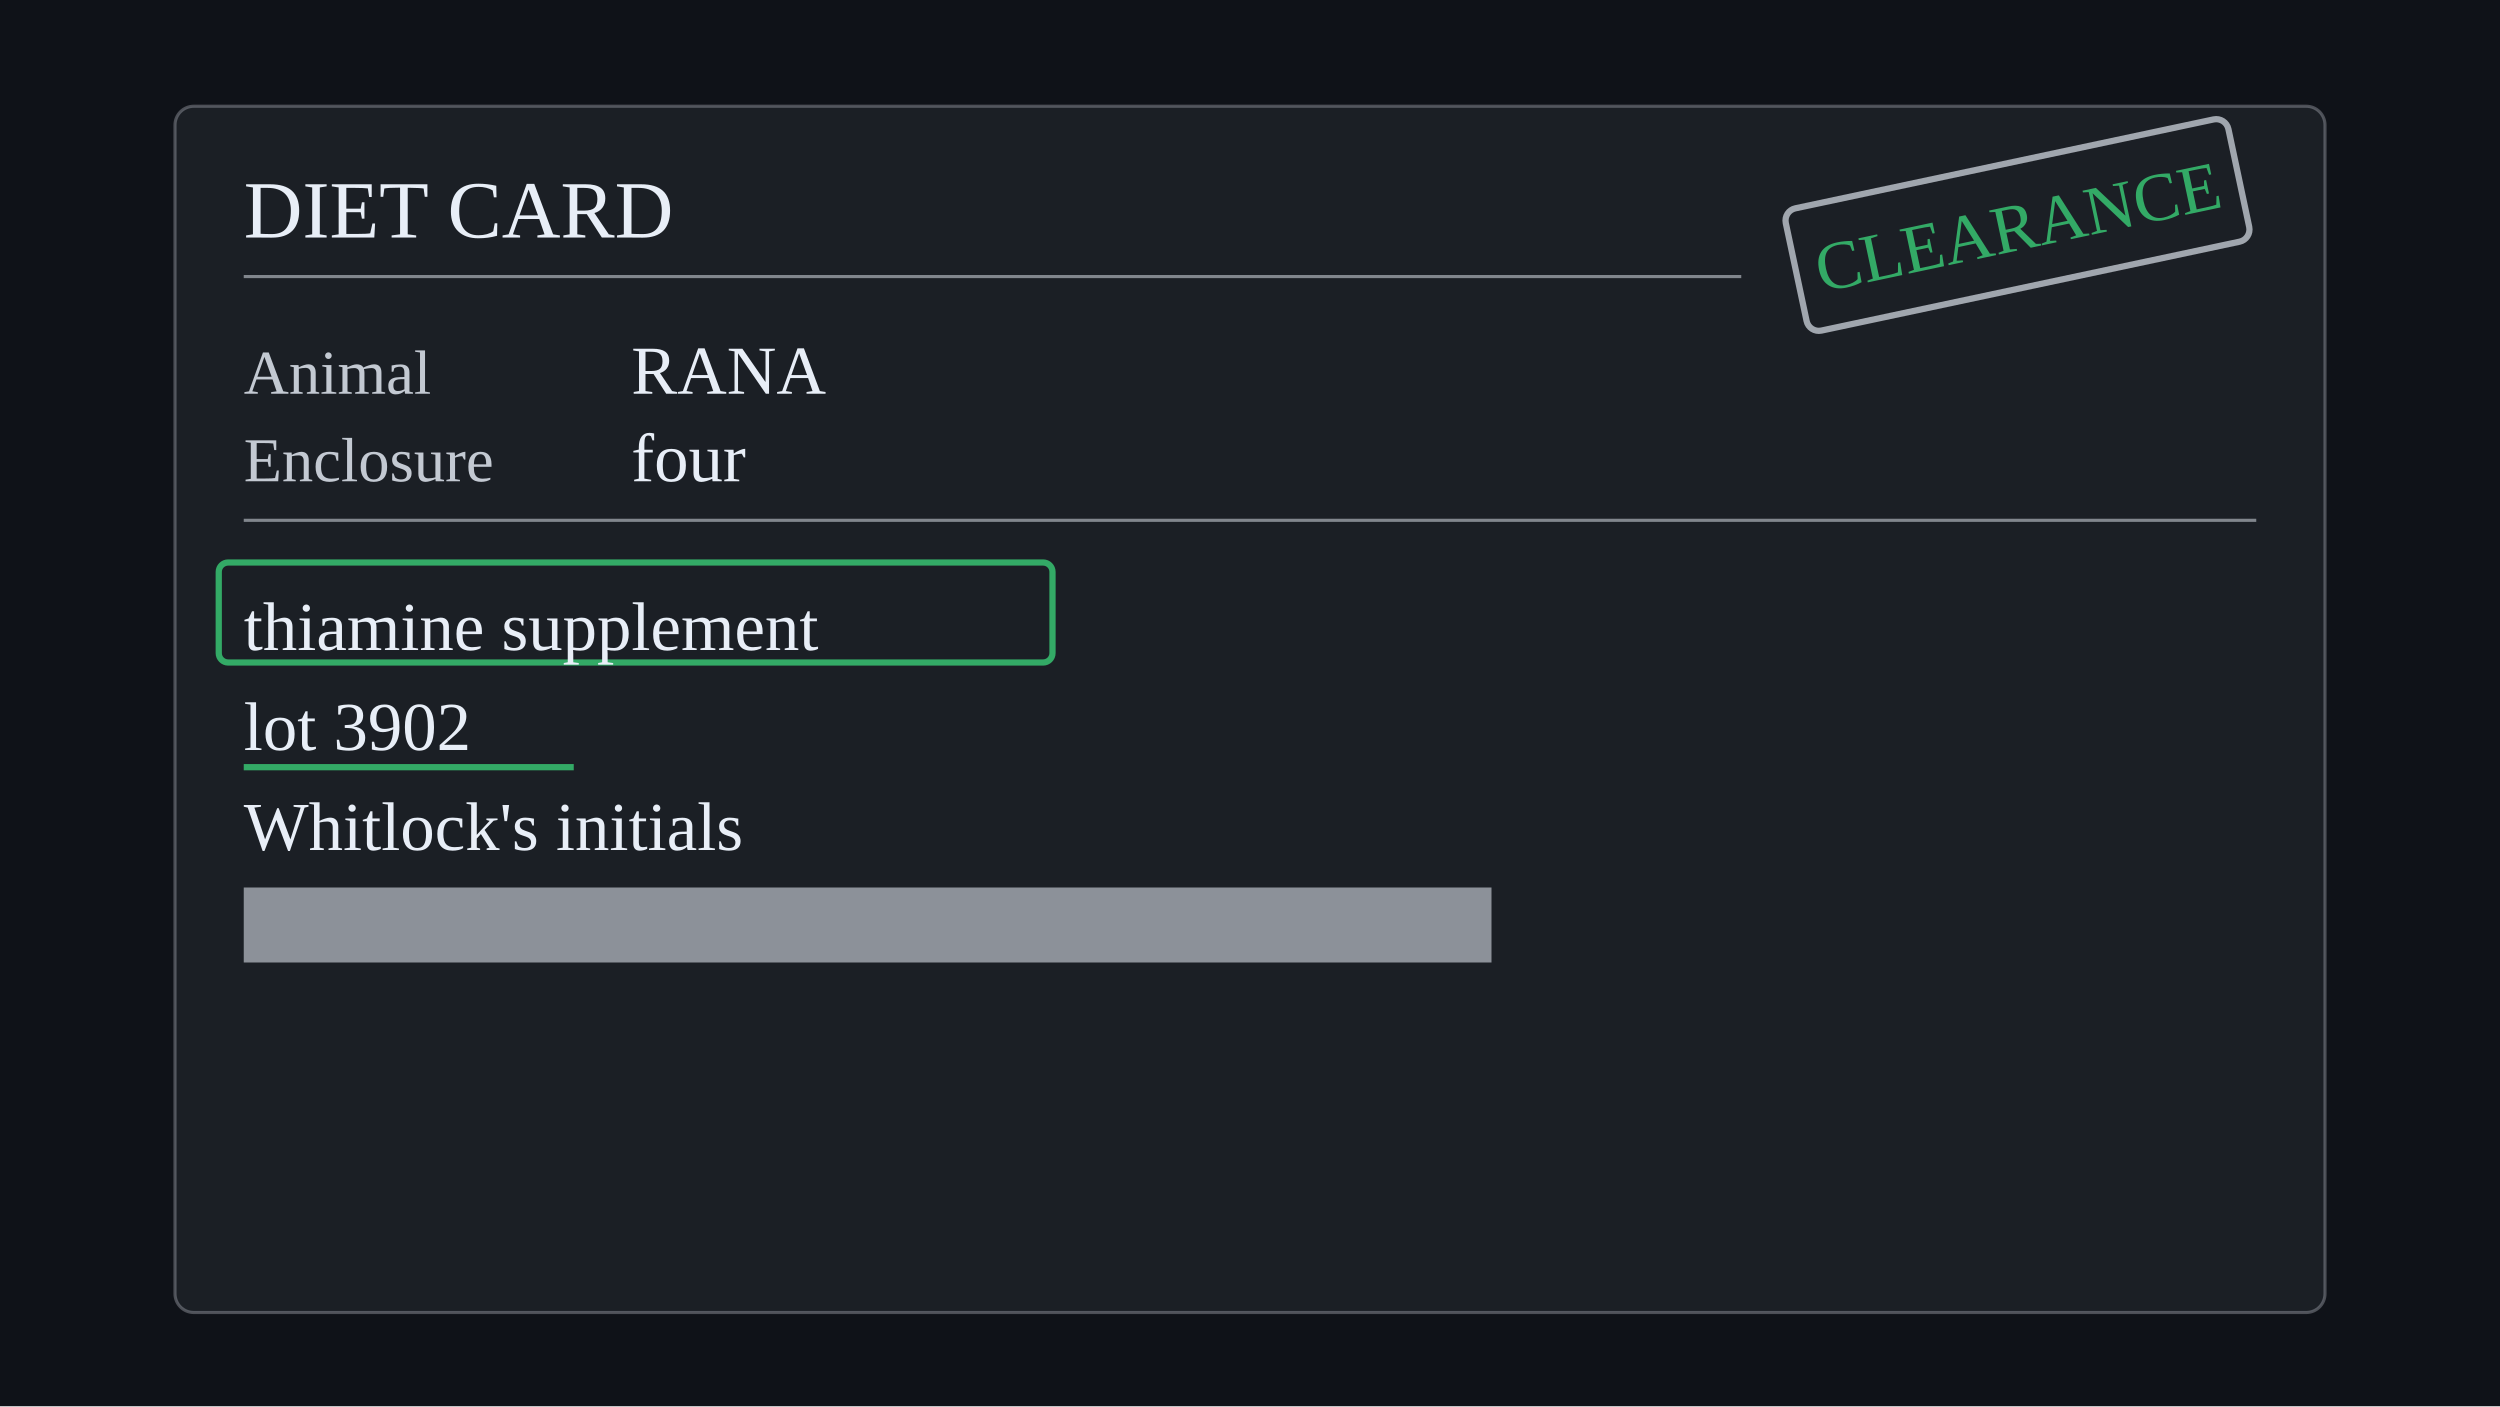
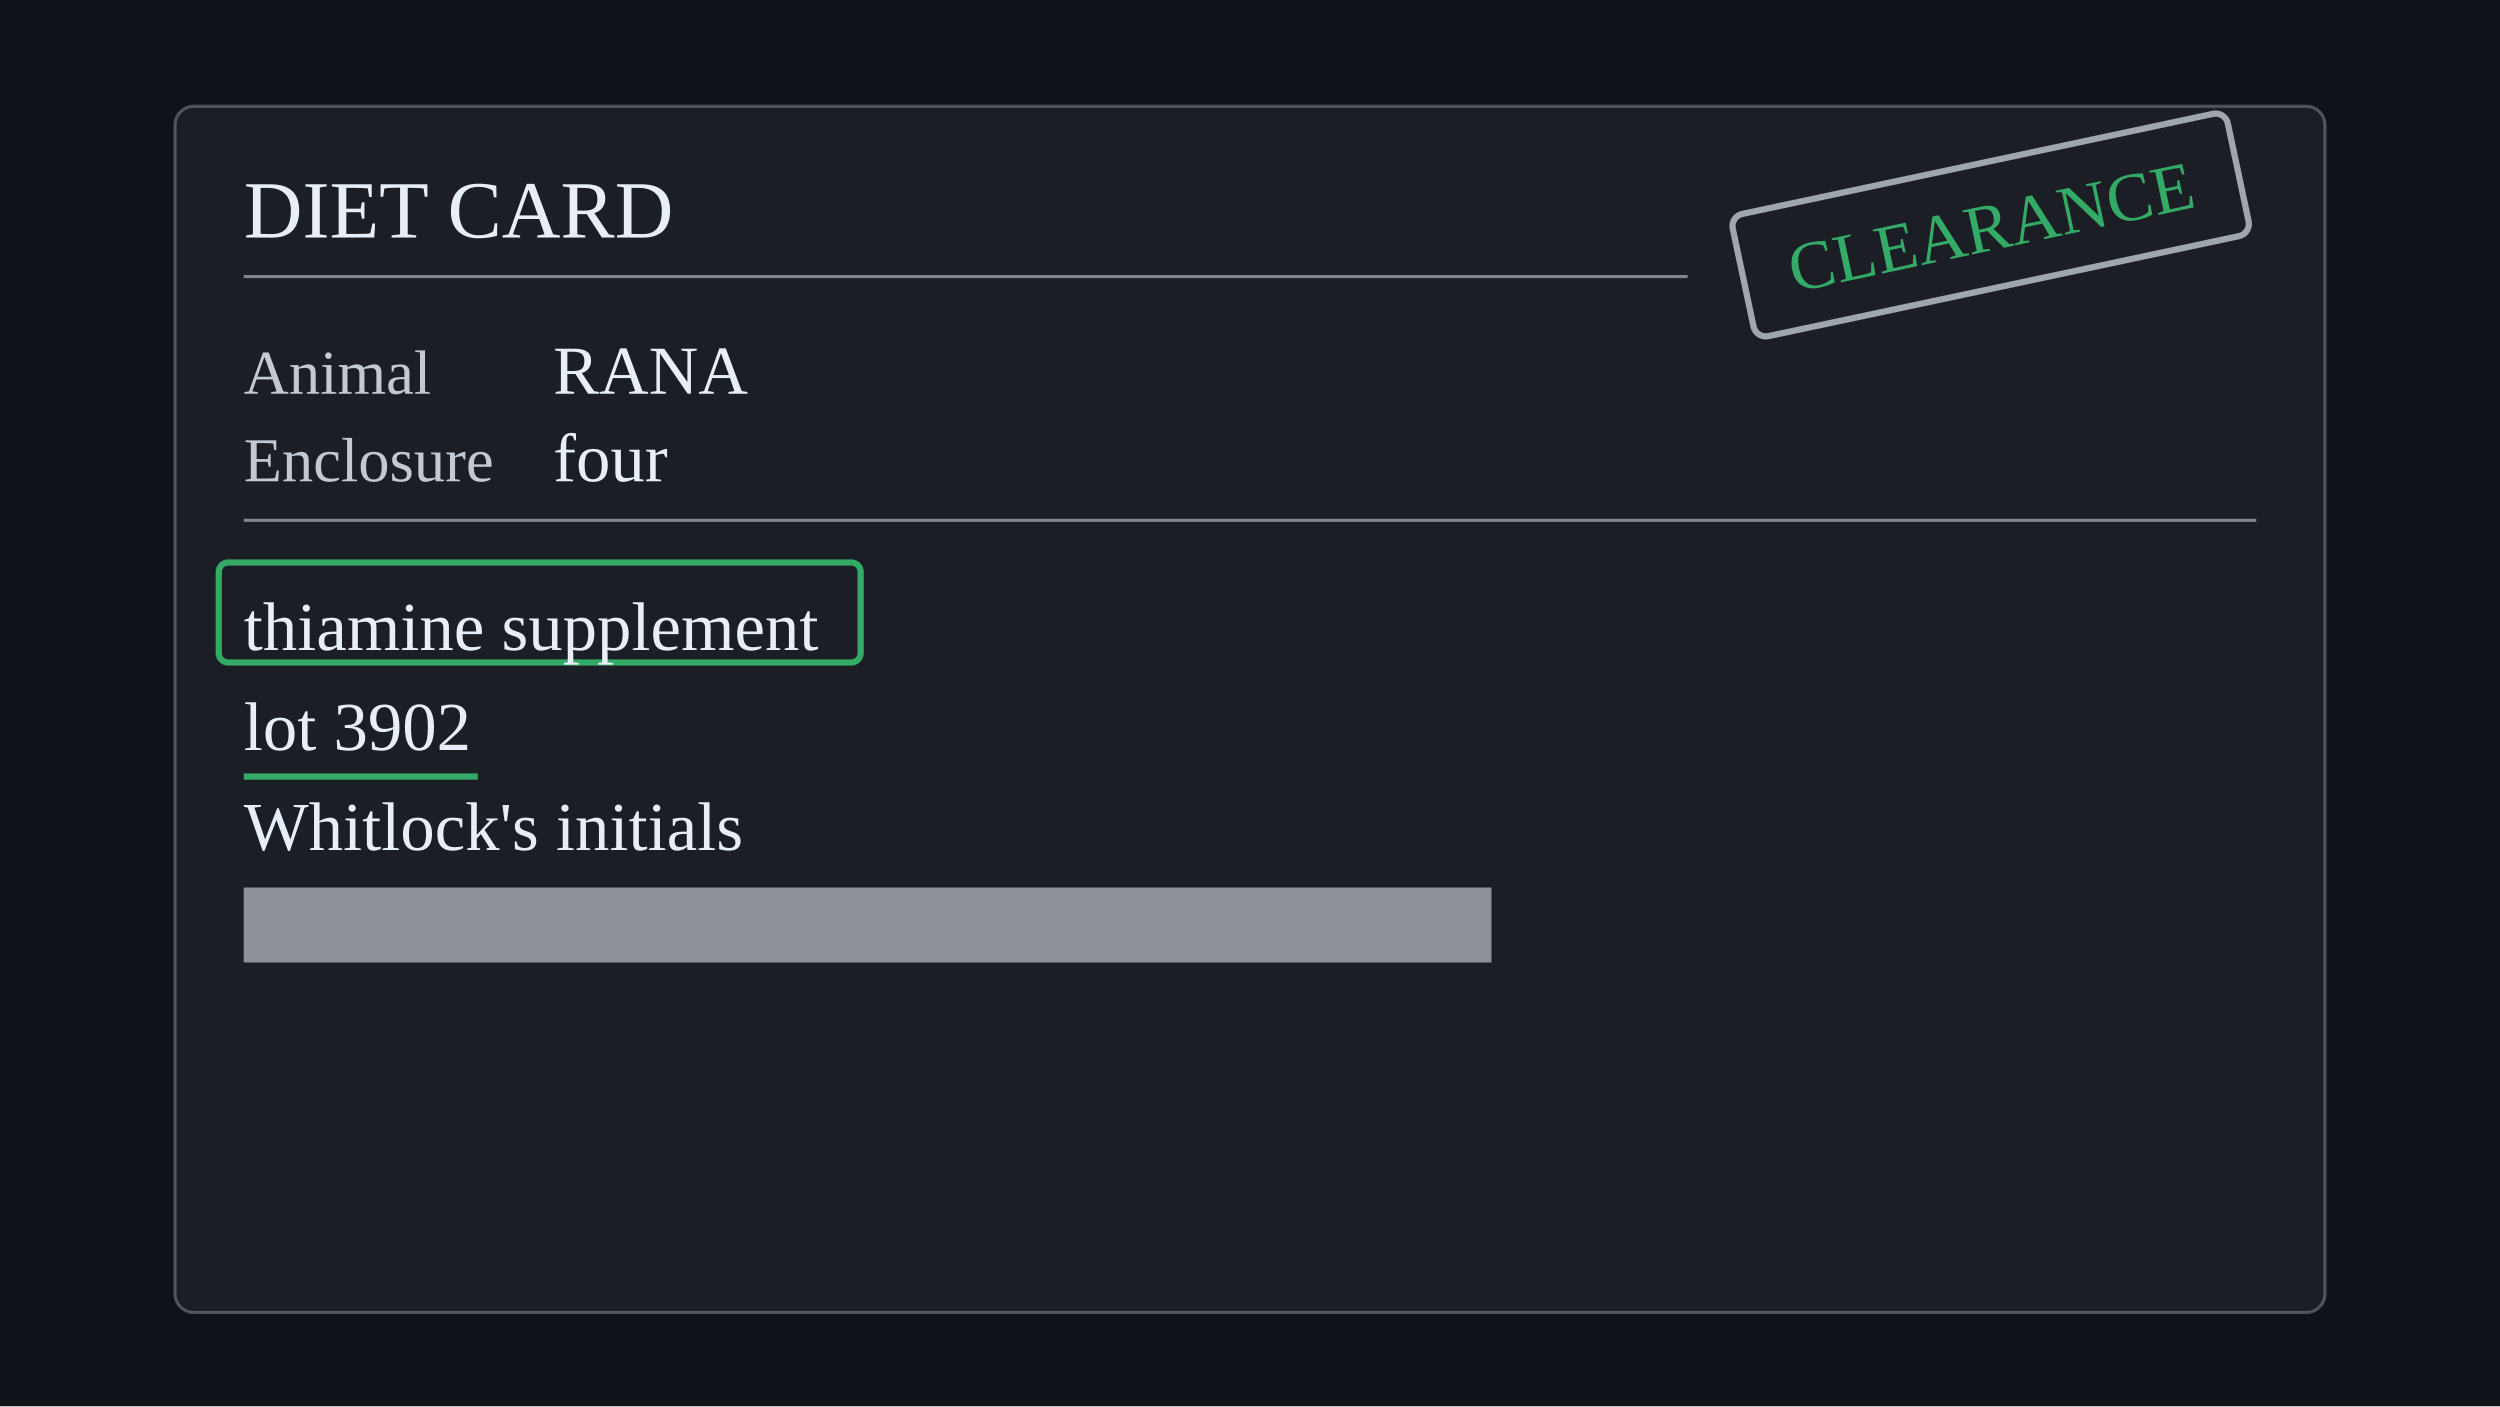
- <svg xmlns="http://www.w3.org/2000/svg" width="800" height="450" viewBox="0 0 800 450" role="img">
+ <svg xmlns="http://www.w3.org/2000/svg" width="800" height="450" viewBox="0 0 800 450" font-family="'Times New Roman', Times, 'Liberation Serif', serif" role="img">
  <rect x="0" y="0" width="800" height="450" fill="#0f1218" />
  <rect x="56" y="34" width="688" height="386" fill="rgba(232,238,247,0.06)" stroke="rgba(232,238,247,0.28)" stroke-width="1" rx="6" />
  <text x="78" y="76" font-size="26" fill="#e8eef7">DIET CARD</text>
-   <line x1="78" y1="88.5" x2="557.2" y2="88.5" stroke="rgba(232,238,247,0.5)" stroke-width="1" />
+   <line x1="78" y1="88.5" x2="540.04" y2="88.5" stroke="rgba(232,238,247,0.5)" stroke-width="1" />
  <text x="78" y="126" font-size="20" fill="#e8eef7" fill-opacity="0.82">Animal</text>
-   <text x="202" y="126" font-size="22" fill="#e8eef7">RANA</text>
+   <text x="177" y="126" font-size="22" fill="#e8eef7">RANA</text>
  <text x="78" y="154" font-size="20" fill="#e8eef7" fill-opacity="0.82">Enclosure</text>
-   <text x="202" y="154" font-size="22" fill="#e8eef7">four</text>
+   <text x="177" y="154" font-size="22" fill="#e8eef7">four</text>
  <line x1="78" y1="166.5" x2="722" y2="166.5" stroke="rgba(232,238,247,0.5)" stroke-width="1" />
-   <rect x="70" y="180" width="266.8" height="32" fill="none" stroke="#3a6" stroke-width="2" rx="3" data-emphasis="box" />
+   <rect x="70" y="180" width="205.41" height="32" fill="none" stroke="#3a6" stroke-width="2" rx="3" data-emphasis="box" />
  <text x="78" y="208" font-size="22" fill="#e8eef7">thiamine supplement</text>
-   <line x1="78" y1="245.5" x2="183.6" y2="245.5" stroke="#3a6" stroke-width="2" data-emphasis="underline" />
+   <line x1="78" y1="248.5" x2="152.9" y2="248.5" stroke="#3a6" stroke-width="2" data-emphasis="underline" />
  <text x="78" y="240" font-size="22" fill="#e8eef7">lot 3902</text>
  <text x="78" y="272" font-size="22" fill="#e8eef7">Whitlock's initials</text>
  <rect x="78" y="284" width="399.28" height="24" fill="rgba(232,238,247,0.55)" data-emphasis="redact" />
-   <g transform="rotate(-12 645.6 72)">
-     <rect x="573.2" y="52" width="144.8" height="40" fill="none" stroke="rgba(232,238,247,0.65)" stroke-width="2" rx="4" data-stamp="1" />
-     <text x="645.6" y="80" font-size="22" fill="#3a6" text-anchor="middle">CLEARANCE</text>
+   <g transform="rotate(-12 637.02 72)">
+     <rect x="556.04" y="52" width="161.96" height="40" fill="none" stroke="rgba(232,238,247,0.65)" stroke-width="2" rx="4" data-stamp="1" />
+     <text x="637.02" y="80" font-size="22" fill="#3a6" text-anchor="middle">CLEARANCE</text>
  </g>
</svg>
